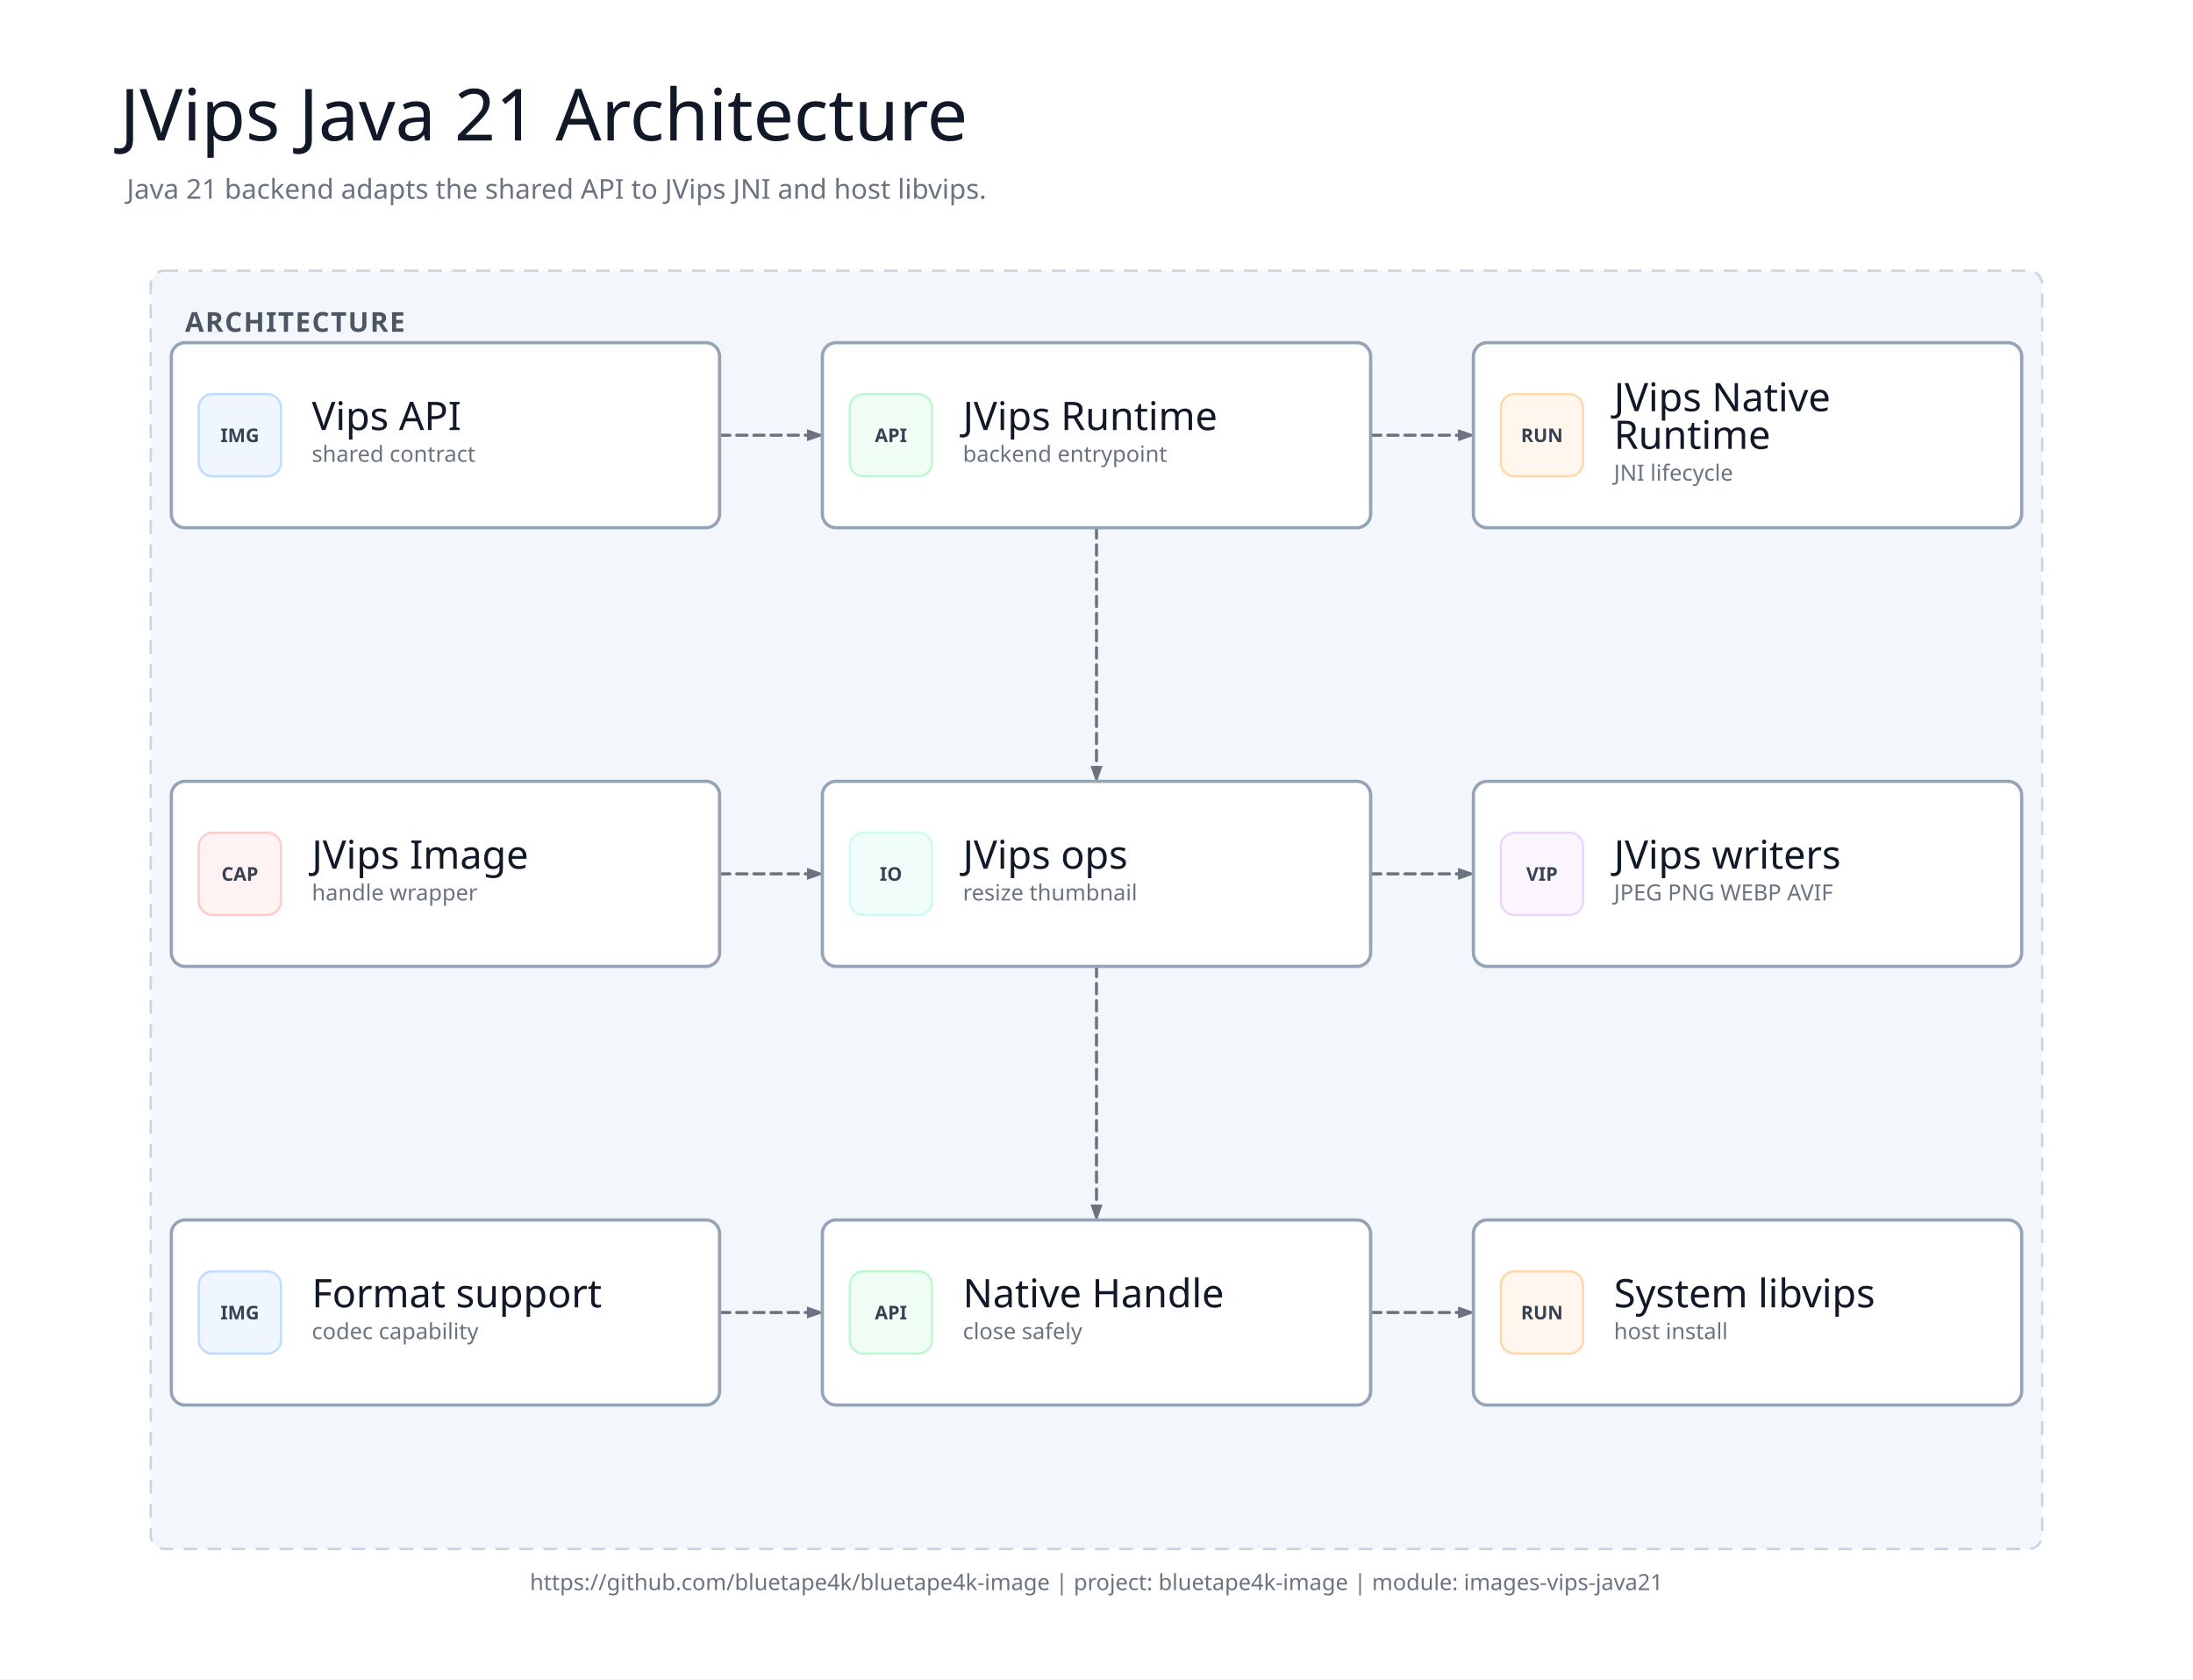
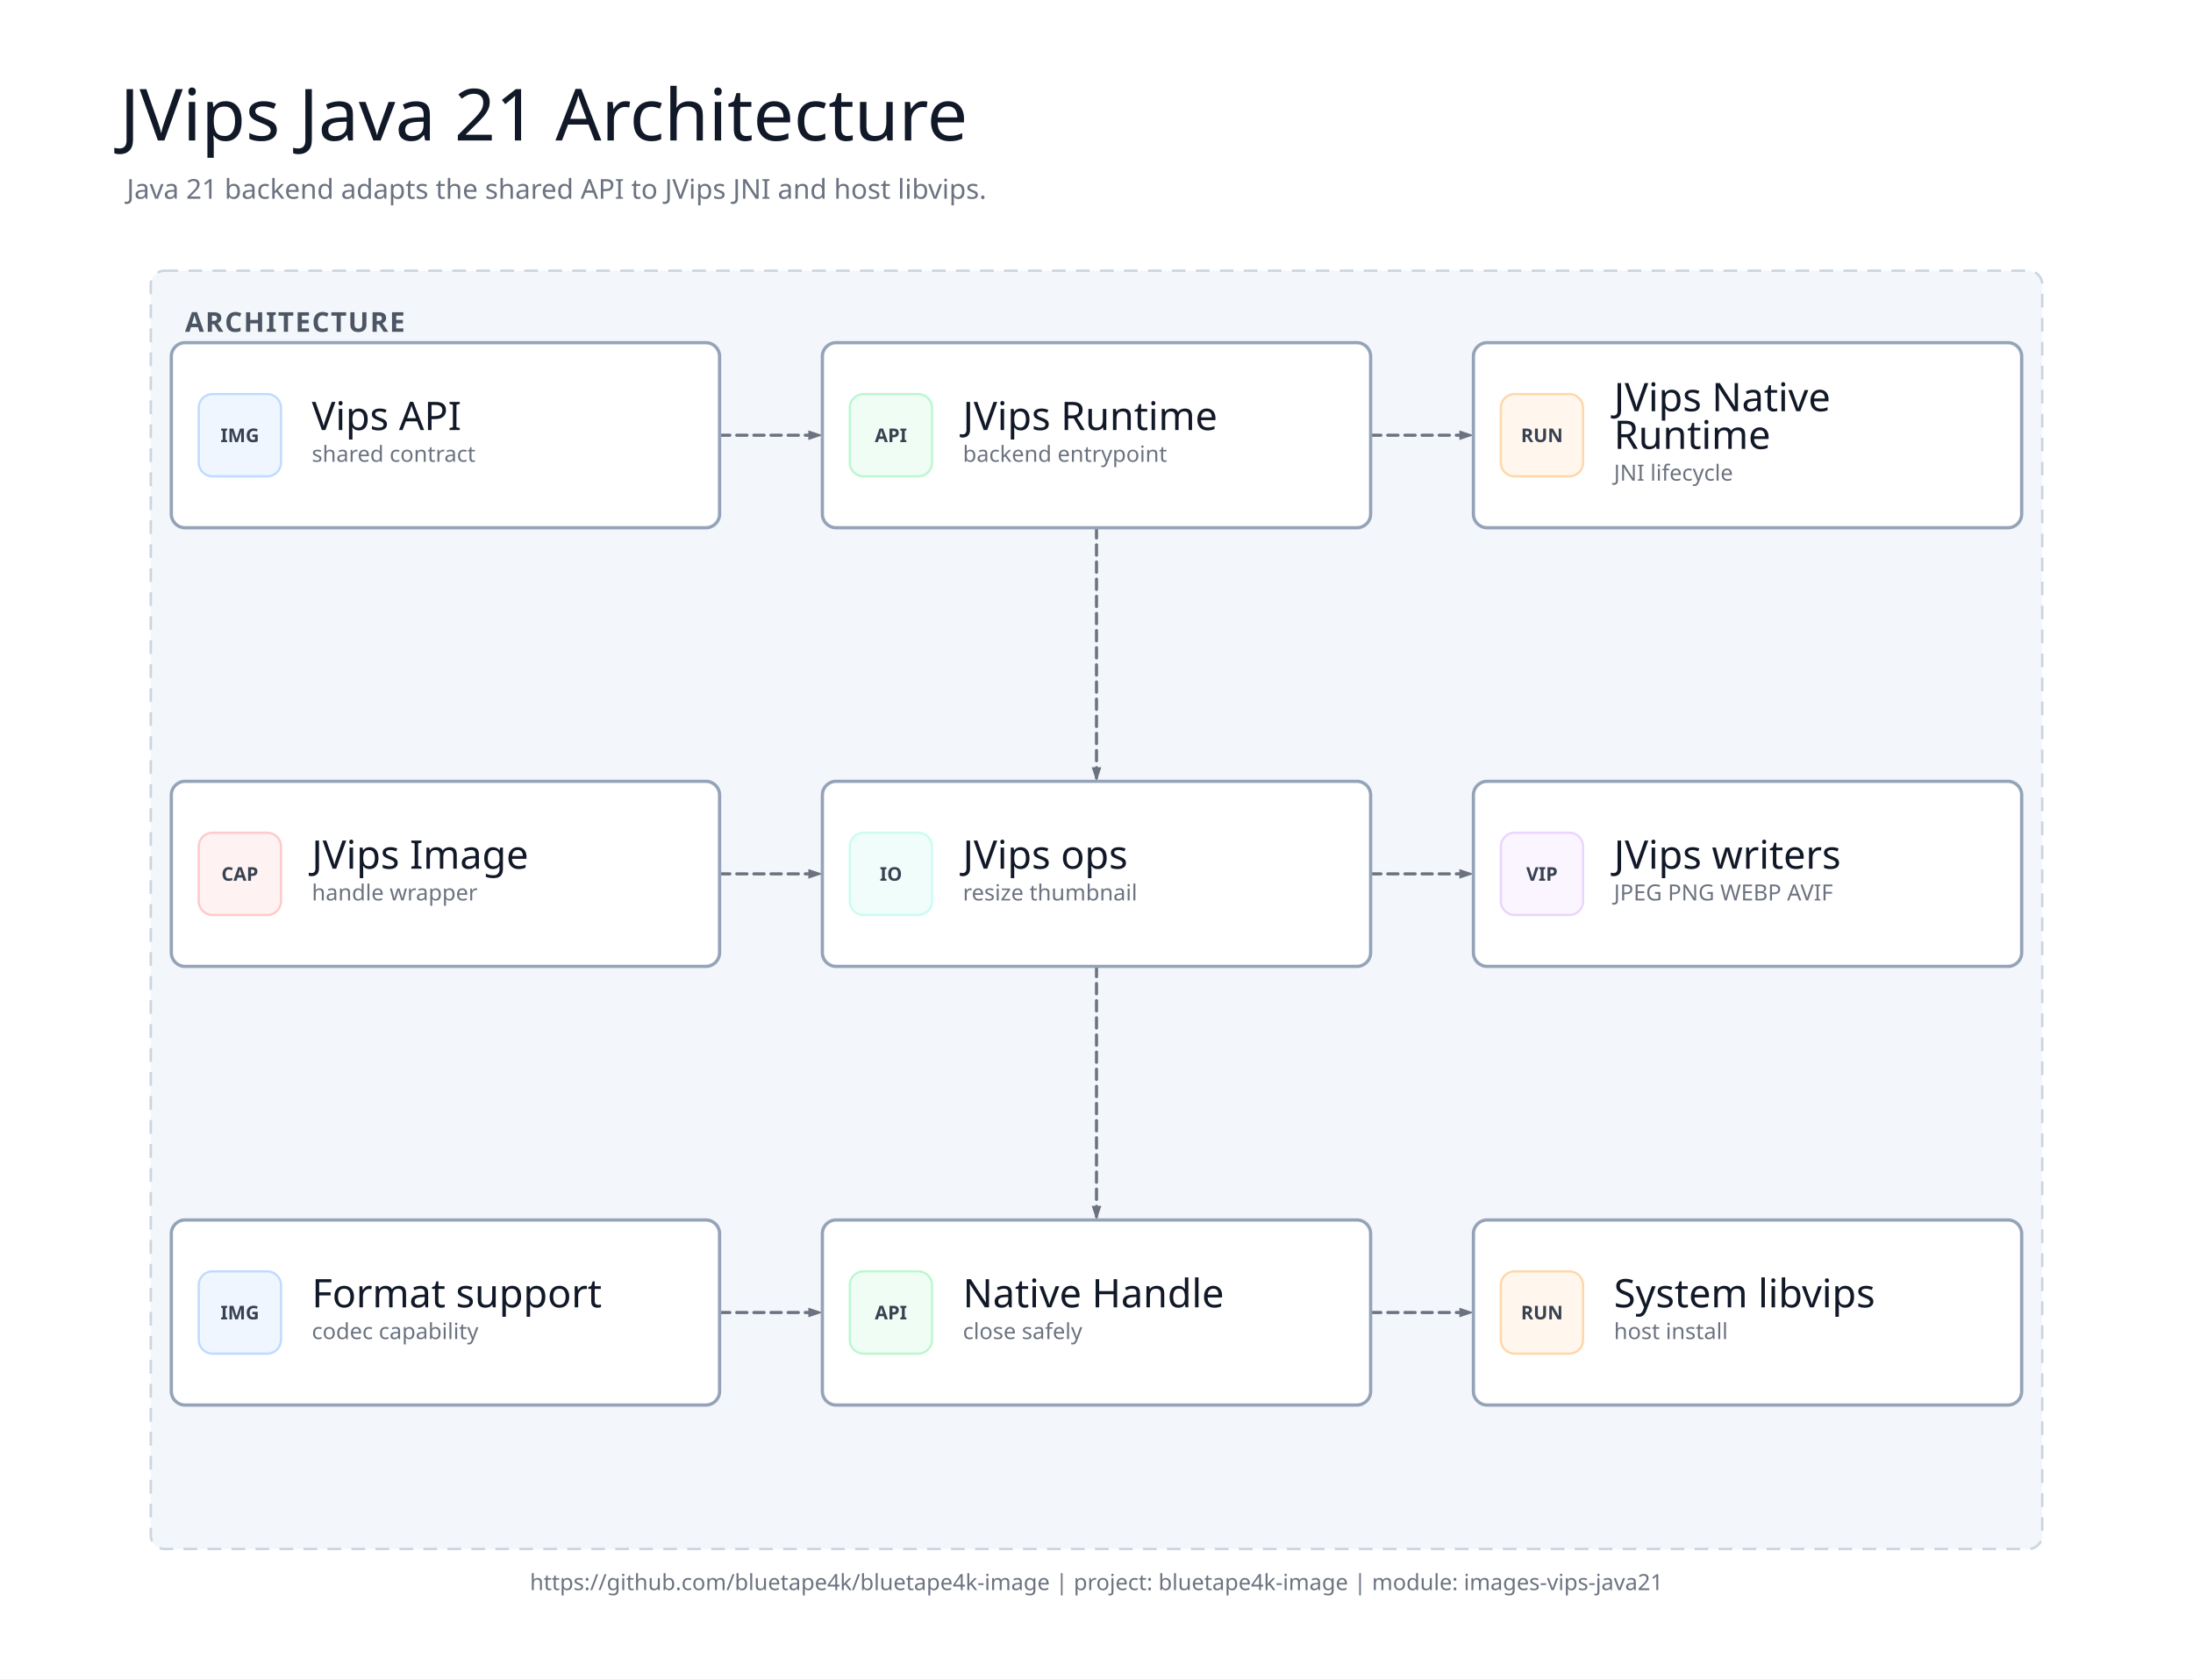
<svg xmlns="http://www.w3.org/2000/svg" width="1280" height="980" viewBox="0 0 1280 980" role="img" aria-label="JVips Java 21 Architecture">
  <defs>
-     <marker markerUnits="userSpaceOnUse" id="arrow-blue" markerWidth="10" markerHeight="7" refX="9" refY="3.5" orient="auto">
-       <polygon points="0 0, 10 3.5, 0 7" fill="#2563eb" stroke="#2563eb" stroke-width="0" stroke-dasharray="none" style="stroke-dasharray:none" />
+     <marker markerUnits="userSpaceOnUse" id="arrow-blue" markerWidth="10" markerHeight="10" refX="9" refY="3.5" orient="auto" viewBox="0 0 10 7" data-role="secondary" data-tip-direction="positive-x">
+       <path d="M 0.8 0.7 L 9.2 3.5 L 0.8 6.3 Z" fill="#2563eb" stroke="#2563eb" stroke-width="0" stroke-dasharray="none" />
    </marker>
-     <marker markerUnits="userSpaceOnUse" id="arrow-green" markerWidth="10" markerHeight="7" refX="9" refY="3.5" orient="auto">
-       <polygon points="0 0, 10 3.5, 0 7" fill="#16a34a" stroke="#16a34a" stroke-width="0" stroke-dasharray="none" style="stroke-dasharray:none" />
+     <marker markerUnits="userSpaceOnUse" id="arrow-green" markerWidth="10" markerHeight="10" refX="9" refY="3.5" orient="auto" viewBox="0 0 10 7" data-role="secondary" data-tip-direction="positive-x">
+       <path d="M 0.8 0.7 L 9.2 3.5 L 0.8 6.3 Z" fill="#16a34a" stroke="#16a34a" stroke-width="0" stroke-dasharray="none" />
    </marker>
-     <marker markerUnits="userSpaceOnUse" id="arrow-orange" markerWidth="10" markerHeight="7" refX="9" refY="3.5" orient="auto">
-       <polygon points="0 0, 10 3.5, 0 7" fill="#ea580c" stroke="#ea580c" stroke-width="0" stroke-dasharray="none" style="stroke-dasharray:none" />
+     <marker markerUnits="userSpaceOnUse" id="arrow-orange" markerWidth="10" markerHeight="10" refX="9" refY="3.5" orient="auto" viewBox="0 0 10 7" data-role="secondary" data-tip-direction="positive-x">
+       <path d="M 0.8 0.7 L 9.2 3.5 L 0.8 6.3 Z" fill="#ea580c" stroke="#ea580c" stroke-width="0" stroke-dasharray="none" />
    </marker>
-     <marker markerUnits="userSpaceOnUse" id="arrow-purple" markerWidth="10" markerHeight="7" refX="9" refY="3.5" orient="auto">
-       <polygon points="0 0, 10 3.5, 0 7" fill="#9333ea" stroke="#9333ea" stroke-width="0" stroke-dasharray="none" style="stroke-dasharray:none" />
+     <marker markerUnits="userSpaceOnUse" id="arrow-purple" markerWidth="10" markerHeight="10" refX="9" refY="3.5" orient="auto" viewBox="0 0 10 7" data-role="secondary" data-tip-direction="positive-x">
+       <path d="M 0.8 0.7 L 9.2 3.5 L 0.8 6.3 Z" fill="#9333ea" stroke="#9333ea" stroke-width="0" stroke-dasharray="none" />
    </marker>
-     <marker markerUnits="userSpaceOnUse" id="arrow-gray" markerWidth="10" markerHeight="7" refX="9" refY="3.5" orient="auto">
-       <polygon points="0 0, 10 3.5, 0 7" fill="#6b7280" stroke="#6b7280" stroke-width="0" stroke-dasharray="none" style="stroke-dasharray:none" />
+     <marker markerUnits="userSpaceOnUse" id="arrow-gray" markerWidth="10" markerHeight="10" refX="9" refY="3.5" orient="auto" viewBox="0 0 10 7" data-role="secondary" data-tip-direction="positive-x">
+       <path d="M 0.8 0.7 L 9.2 3.5 L 0.8 6.3 Z" fill="#6b7280" stroke="#6b7280" stroke-width="0" stroke-dasharray="none" />
    </marker>
    <style>
    .canvas{fill:#ffffff}.panel{fill:#f3f6fa;stroke:#cbd5e1;stroke-width:1.4;stroke-dasharray:8 6}.chart-panel{fill:#ffffff;stroke:#bfdbfe;stroke-width:1.7}.card{fill:#ffffff;stroke:#94a3b8;stroke-width:1.9}.badge-text{font-family:"Comic Mono";font-size:11px;fill:#374151;font-weight:700}
    .edge-blue{stroke:#2563eb;stroke-width:2.1;fill:none;marker-end:url(#arrow-blue);stroke-linecap:round;stroke-linejoin:round}.edge-green{stroke:#16a34a;stroke-width:2.1;fill:none;marker-end:url(#arrow-green);stroke-linecap:round;stroke-linejoin:round}.edge-orange{stroke:#ea580c;stroke-width:2;fill:none;marker-end:url(#arrow-orange);stroke-linecap:round;stroke-linejoin:round}.edge-purple{stroke:#9333ea;stroke-width:2;fill:none;marker-end:url(#arrow-purple);stroke-linecap:round;stroke-linejoin:round}.edge-gray{stroke:#6b7280;stroke-width:1.8;fill:none;marker-end:url(#arrow-gray);stroke-linecap:round;stroke-linejoin:round;stroke-dasharray:6 4}.dashed{stroke-dasharray:6 4}
    .title{font-family:"Architects Daughter";font-size:42px;fill:#111827;font-weight:400}.subtitle{font-family:"Comic Mono";font-size:16px;fill:#6b7280;font-weight:400}.card-title{font-family:"Architects Daughter";font-size:23px;fill:#111827;font-weight:400}.detail,.label,.note,.axis,.value{font-family:"Comic Mono";fill:#6b7280;font-weight:400}.detail{font-size:13px}.label{font-size:12px}.note{font-size:13px}.axis{font-size:14px}.value{font-size:14px}.panel-title{font-family:"Comic Mono";font-size:16px;fill:#4b5563;font-weight:700;letter-spacing:0.8px}
  </style>
  </defs>
  <rect class="canvas" width="1280" height="980" />
  <text class="title" x="70" y="82">JVips Java 21 Architecture</text>
  <text class="subtitle" x="74" y="116">Java 21 backend adapts the shared API to JVips JNI and host libvips.</text>
  <rect class="panel" x="88" y="158" width="1104" height="746" rx="8" />
  <text class="panel-title" x="108" y="188" dominant-baseline="middle">ARCHITECTURE</text>
  <g id="edges">
    <path data-connector="true" class="edge-gray" d="M 420 254 L 480 254" />
    <path data-connector="true" class="edge-gray" d="M 800 254 L 860 254" />
    <path data-connector="true" class="edge-gray" d="M 420 510 L 480 510" />
    <path data-connector="true" class="edge-gray" d="M 800 510 L 860 510" />
    <path data-connector="true" class="edge-gray" d="M 640 308 L 640 456" />
    <path data-connector="true" class="edge-gray" d="M 420 766 L 480 766" />
    <path data-connector="true" class="edge-gray" d="M 800 766 L 860 766" />
    <path data-connector="true" class="edge-gray" d="M 640 564 L 640 712" />
  </g>
  <g id="cards">
    <g id="api">
      <rect class="card" x="100" y="200" width="320" height="108" rx="8" />
      <rect x="116" y="230" width="48" height="48" rx="8" fill="#eff6ff" stroke="#bfdbfe" stroke-width="1.3" />
      <text class="badge-text" x="140" y="258" text-anchor="middle">IMG</text>
      <text class="card-title" x="182" y="243.0" dominant-baseline="middle">Vips API</text>
      <text class="detail" x="182" y="265.0" dominant-baseline="middle">shared contract</text>
    </g>
    <g id="runtime">
      <rect class="card" x="480" y="200" width="320" height="108" rx="8" />
      <rect x="496" y="230" width="48" height="48" rx="8" fill="#f0fdf4" stroke="#bbf7d0" stroke-width="1.3" />
      <text class="badge-text" x="520" y="258" text-anchor="middle">API</text>
      <text class="card-title" x="562" y="243.0" dominant-baseline="middle">JVips Runtime</text>
      <text class="detail" x="562" y="265.0" dominant-baseline="middle">backend entrypoint</text>
    </g>
    <g id="native">
      <rect class="card" x="860" y="200" width="320" height="108" rx="8" />
      <rect x="876" y="230" width="48" height="48" rx="8" fill="#fff7ed" stroke="#fed7aa" stroke-width="1.3" />
      <text class="badge-text" x="900" y="258" text-anchor="middle">RUN</text>
      <text class="card-title" x="942" y="232.0" dominant-baseline="middle">JVips Native</text>
      <text class="card-title" x="942" y="254.0" dominant-baseline="middle">Runtime</text>
      <text class="detail" x="942" y="276.0" dominant-baseline="middle">JNI lifecycle</text>
    </g>
    <g id="image">
      <rect class="card" x="100" y="456" width="320" height="108" rx="8" />
      <rect x="116" y="486" width="48" height="48" rx="8" fill="#fef2f2" stroke="#fecaca" stroke-width="1.3" />
      <text class="badge-text" x="140" y="514" text-anchor="middle">CAP</text>
      <text class="card-title" x="182" y="499.0" dominant-baseline="middle">JVips Image</text>
      <text class="detail" x="182" y="521.0" dominant-baseline="middle">handle wrapper</text>
    </g>
    <g id="ops">
      <rect class="card" x="480" y="456" width="320" height="108" rx="8" />
      <rect x="496" y="486" width="48" height="48" rx="8" fill="#f0fdfa" stroke="#ccfbf1" stroke-width="1.3" />
      <text class="badge-text" x="520" y="514" text-anchor="middle">IO</text>
      <text class="card-title" x="562" y="499.0" dominant-baseline="middle">JVips ops</text>
      <text class="detail" x="562" y="521.0" dominant-baseline="middle">resize thumbnail</text>
    </g>
    <g id="writers">
      <rect class="card" x="860" y="456" width="320" height="108" rx="8" />
      <rect x="876" y="486" width="48" height="48" rx="8" fill="#faf5ff" stroke="#e9d5ff" stroke-width="1.3" />
      <text class="badge-text" x="900" y="514" text-anchor="middle">VIP</text>
      <text class="card-title" x="942" y="499.0" dominant-baseline="middle">JVips writers</text>
      <text class="detail" x="942" y="521.0" dominant-baseline="middle">JPEG PNG WEBP AVIF</text>
    </g>
    <g id="format">
      <rect class="card" x="100" y="712" width="320" height="108" rx="8" />
      <rect x="116" y="742" width="48" height="48" rx="8" fill="#eff6ff" stroke="#bfdbfe" stroke-width="1.3" />
      <text class="badge-text" x="140" y="770" text-anchor="middle">IMG</text>
      <text class="card-title" x="182" y="755.0" dominant-baseline="middle">Format support</text>
      <text class="detail" x="182" y="777.0" dominant-baseline="middle">codec capability</text>
    </g>
    <g id="handle">
      <rect class="card" x="480" y="712" width="320" height="108" rx="8" />
      <rect x="496" y="742" width="48" height="48" rx="8" fill="#f0fdf4" stroke="#bbf7d0" stroke-width="1.3" />
      <text class="badge-text" x="520" y="770" text-anchor="middle">API</text>
      <text class="card-title" x="562" y="755.0" dominant-baseline="middle">Native Handle</text>
      <text class="detail" x="562" y="777.0" dominant-baseline="middle">close safely</text>
    </g>
    <g id="libvips">
      <rect class="card" x="860" y="712" width="320" height="108" rx="8" />
      <rect x="876" y="742" width="48" height="48" rx="8" fill="#fff7ed" stroke="#fed7aa" stroke-width="1.3" />
      <text class="badge-text" x="900" y="770" text-anchor="middle">RUN</text>
      <text class="card-title" x="942" y="755.0" dominant-baseline="middle">System libvips</text>
      <text class="detail" x="942" y="777.0" dominant-baseline="middle">host install</text>
    </g>
  </g>
  <text class="note" x="640.0" y="928" text-anchor="middle">https://github.com/bluetape4k/bluetape4k-image | project: bluetape4k-image | module: images-vips-java21</text>
</svg>
